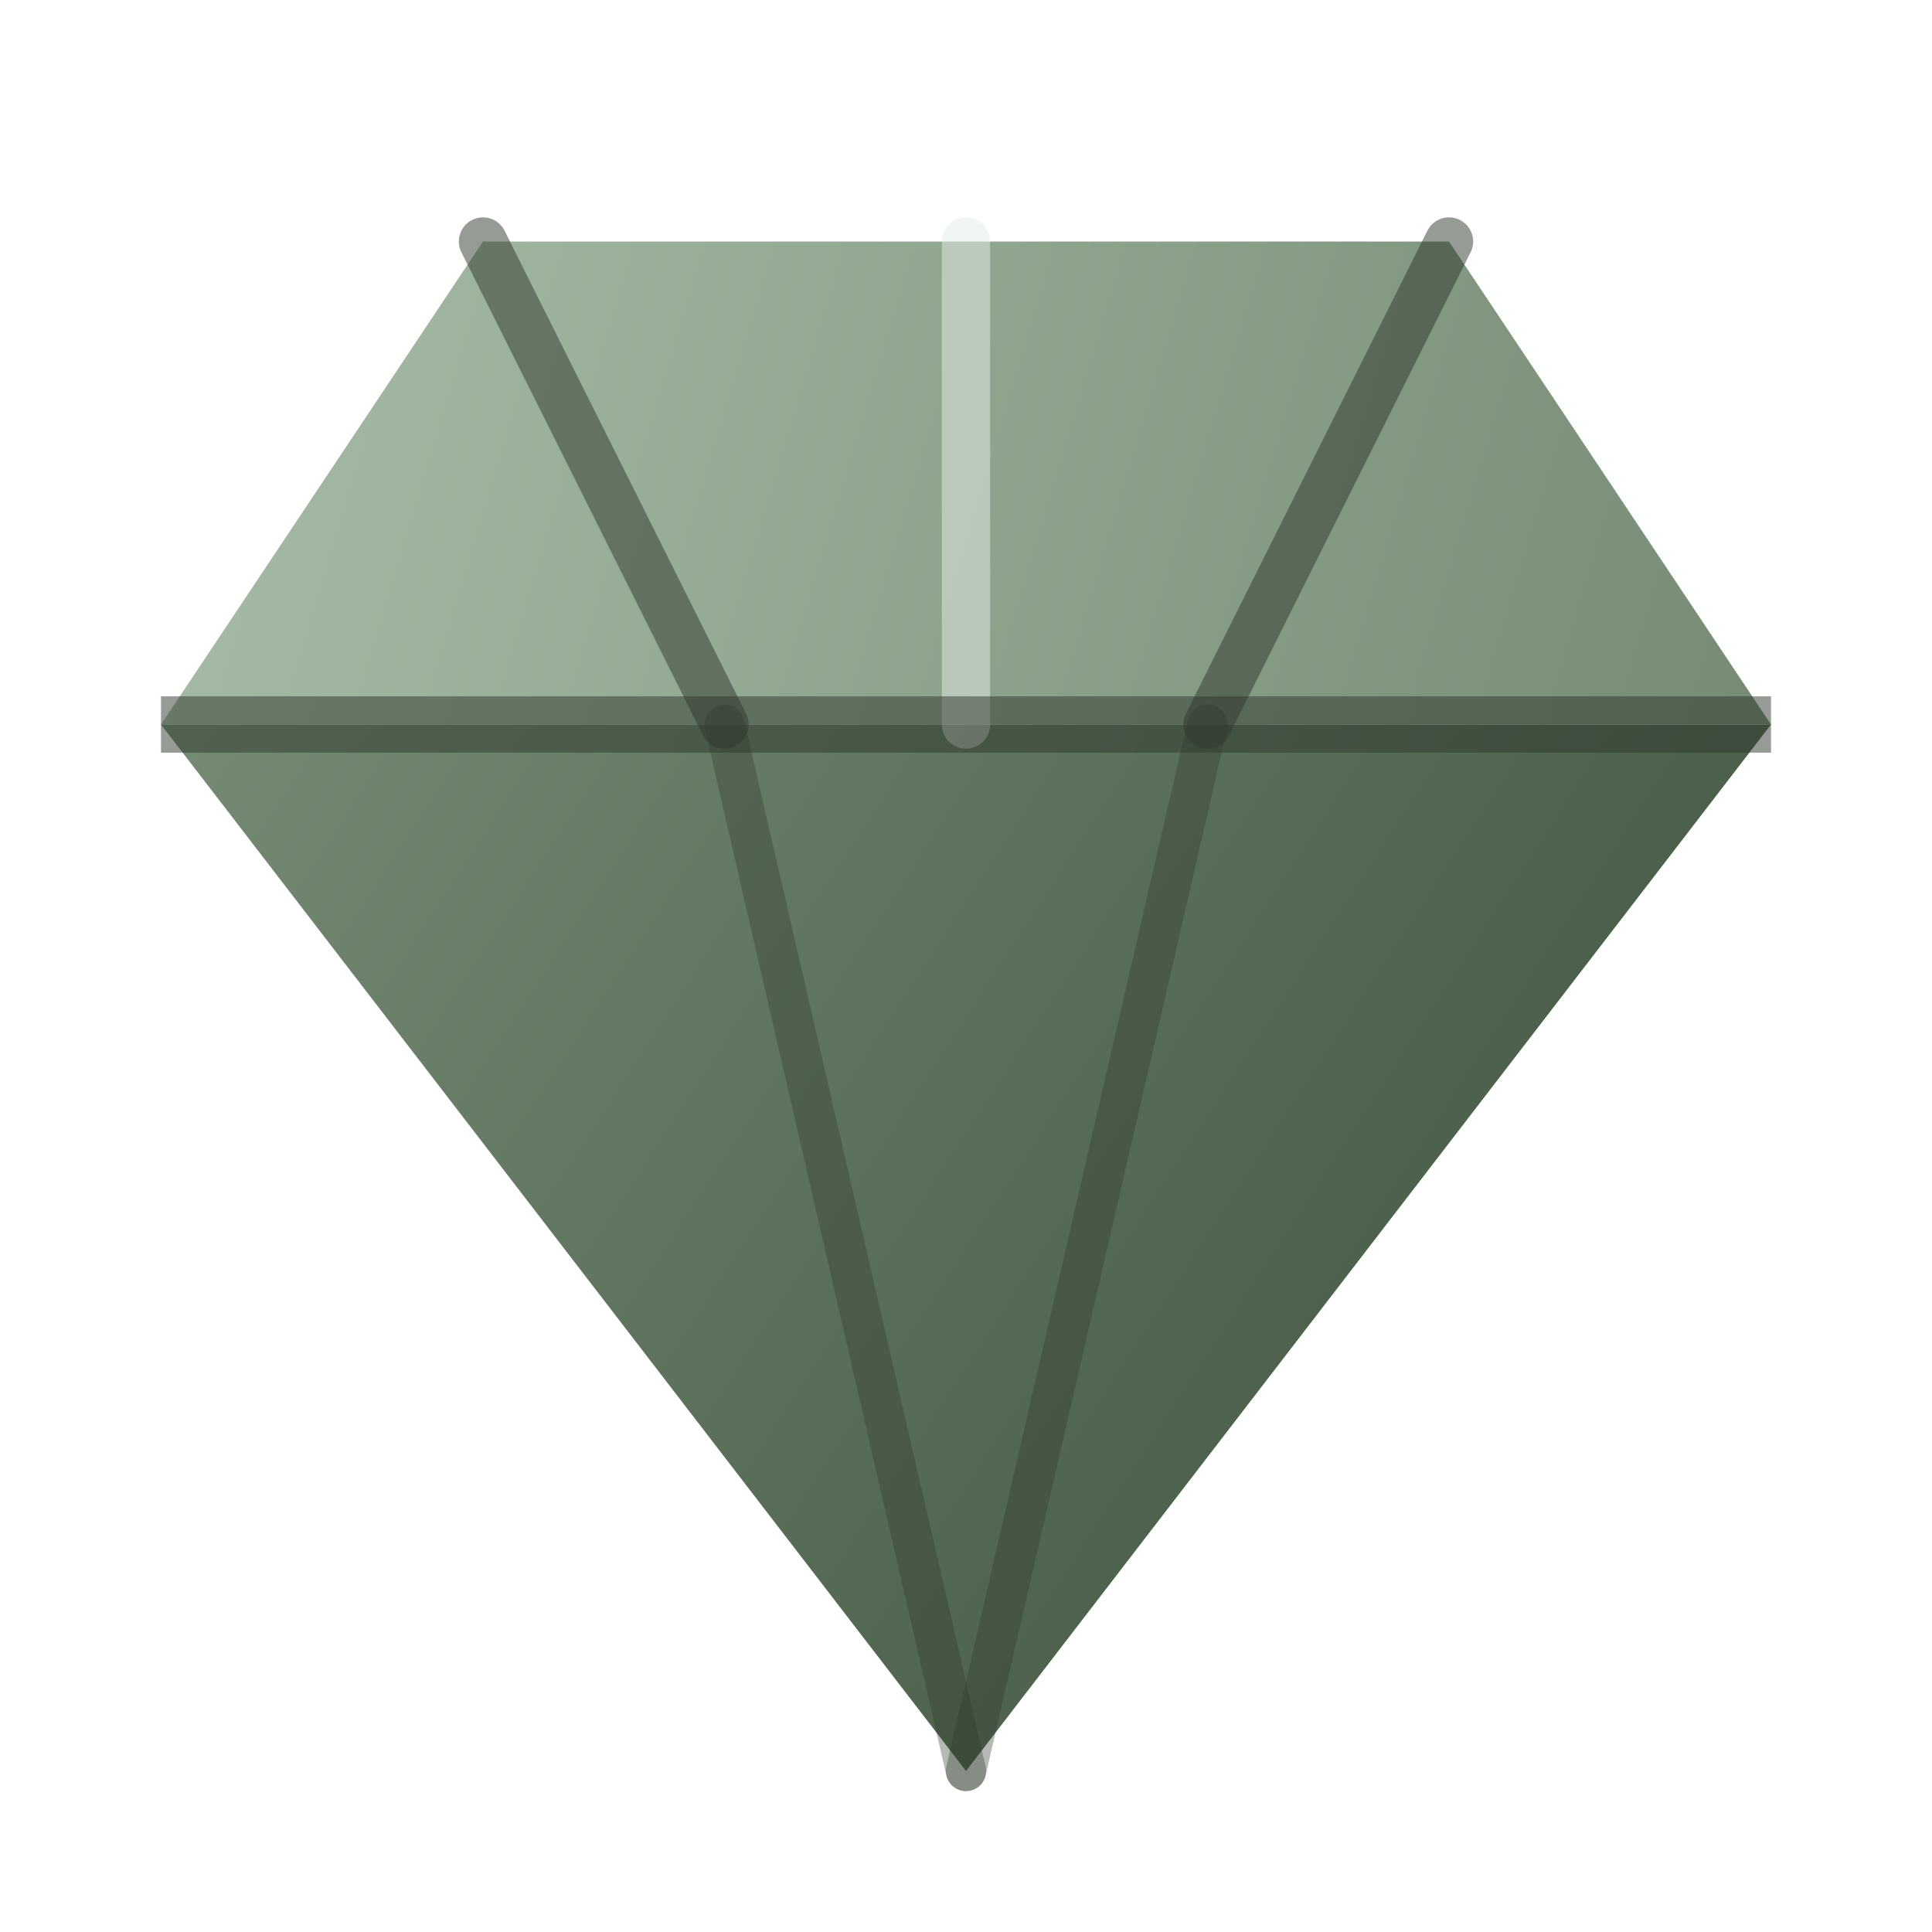
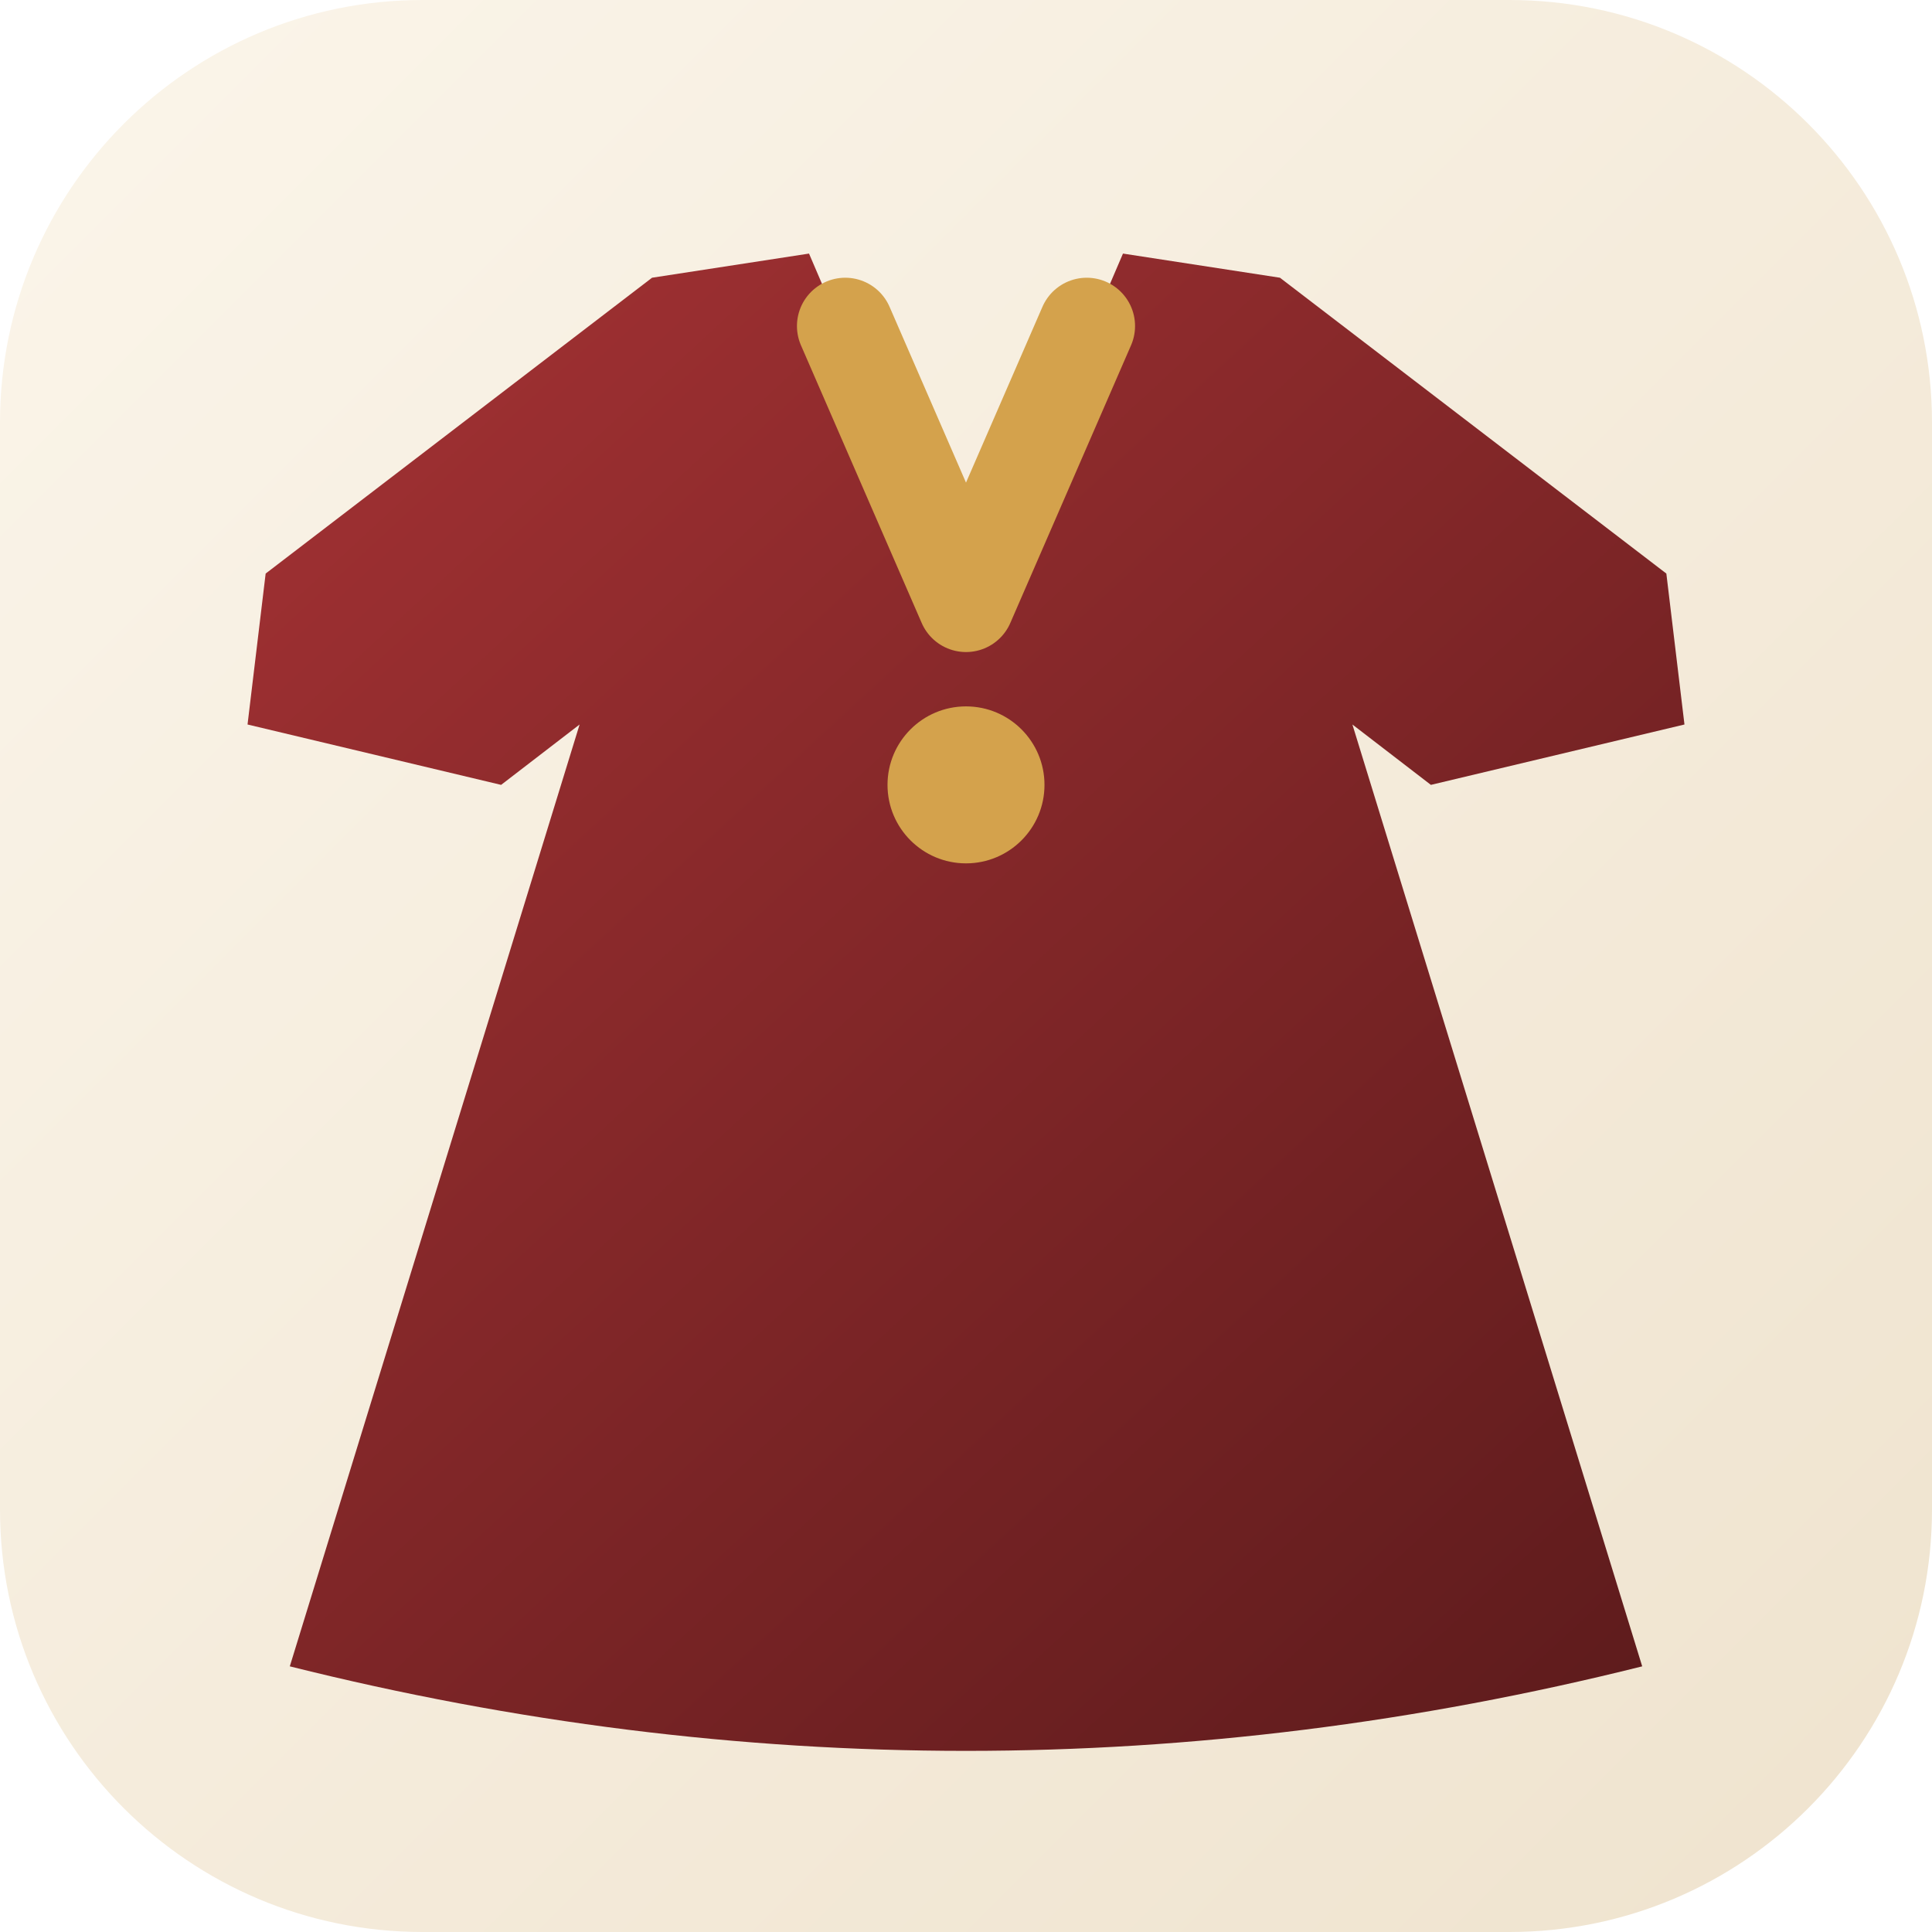
- <svg xmlns="http://www.w3.org/2000/svg" viewBox="0 0 24 24" fill="none">
+ <svg xmlns="http://www.w3.org/2000/svg" viewBox="0 0 32 32">
  <defs>
-     <linearGradient id="gem-fill" x1="2" y1="9" x2="22" y2="22" gradientUnits="userSpaceOnUse">
-       <stop offset="0%" stop-color="#758b74" />
-       <stop offset="100%" stop-color="#3a4e3a" />
+     <linearGradient id="kameez-fill" x1="4" y1="4" x2="28" y2="30" gradientUnits="userSpaceOnUse">
+       <stop offset="0%" stop-color="#A53234" />
+       <stop offset="100%" stop-color="#5A1A1B" />
    </linearGradient>
-     <linearGradient id="crown-fill" x1="2" y1="3" x2="22" y2="9" gradientUnits="userSpaceOnUse">
-       <stop offset="0%" stop-color="#a8bda7" />
-       <stop offset="100%" stop-color="#758b74" />
+     <linearGradient id="bg-fill" x1="0" y1="0" x2="32" y2="32" gradientUnits="userSpaceOnUse">
+       <stop offset="0%" stop-color="#FBF5EA" />
+       <stop offset="100%" stop-color="#EFE3CE" />
    </linearGradient>
  </defs>
-   <path d="M2 9L12 22L22 9Z" fill="url(#gem-fill)" />
-   <path d="M6 3H18L22 9H2L6 3Z" fill="url(#crown-fill)" />
-   <line x1="6" y1="3" x2="9" y2="9" stroke="#2d382c" stroke-width="0.6" stroke-linecap="round" opacity="0.5" />
-   <line x1="18" y1="3" x2="15" y2="9" stroke="#2d382c" stroke-width="0.6" stroke-linecap="round" opacity="0.5" />
-   <line x1="12" y1="3" x2="12" y2="9" stroke="#e6ede6" stroke-width="0.6" stroke-linecap="round" opacity="0.5" />
-   <line x1="2" y1="9" x2="22" y2="9" stroke="#2d382c" stroke-width="0.7" opacity="0.5" />
-   <line x1="9" y1="9" x2="12" y2="22" stroke="#2d382c" stroke-width="0.5" stroke-linecap="round" opacity="0.35" />
-   <line x1="15" y1="9" x2="12" y2="22" stroke="#2d382c" stroke-width="0.5" stroke-linecap="round" opacity="0.35" />
+   <rect x="0" y="0" width="32" height="32" rx="7" fill="url(#bg-fill)" />
+   <path d="         M 13.4 4.2         L 10.8 4.6         L 4.4 9.5         L 4.1 12.0         L 8.3 13.0         L 9.6 12.0         L 4.8 27.6         Q 16 30.4 27.2 27.6         L 22.4 12.0         L 23.7 13.0         L 27.9 12.0         L 27.6 9.5         L 21.2 4.6         L 18.6 4.2         L 18.0 5.6         L 16 10.0         L 14.0 5.6         Z" fill="url(#kameez-fill)" />
+   <path d="M 14 5.4 L 16 10.0 L 18 5.4" fill="none" stroke="#D4A24C" stroke-width="1.6" stroke-linecap="round" stroke-linejoin="round" />
+   <circle cx="16" cy="13" r="1.3" fill="#D4A24C" />
</svg>
